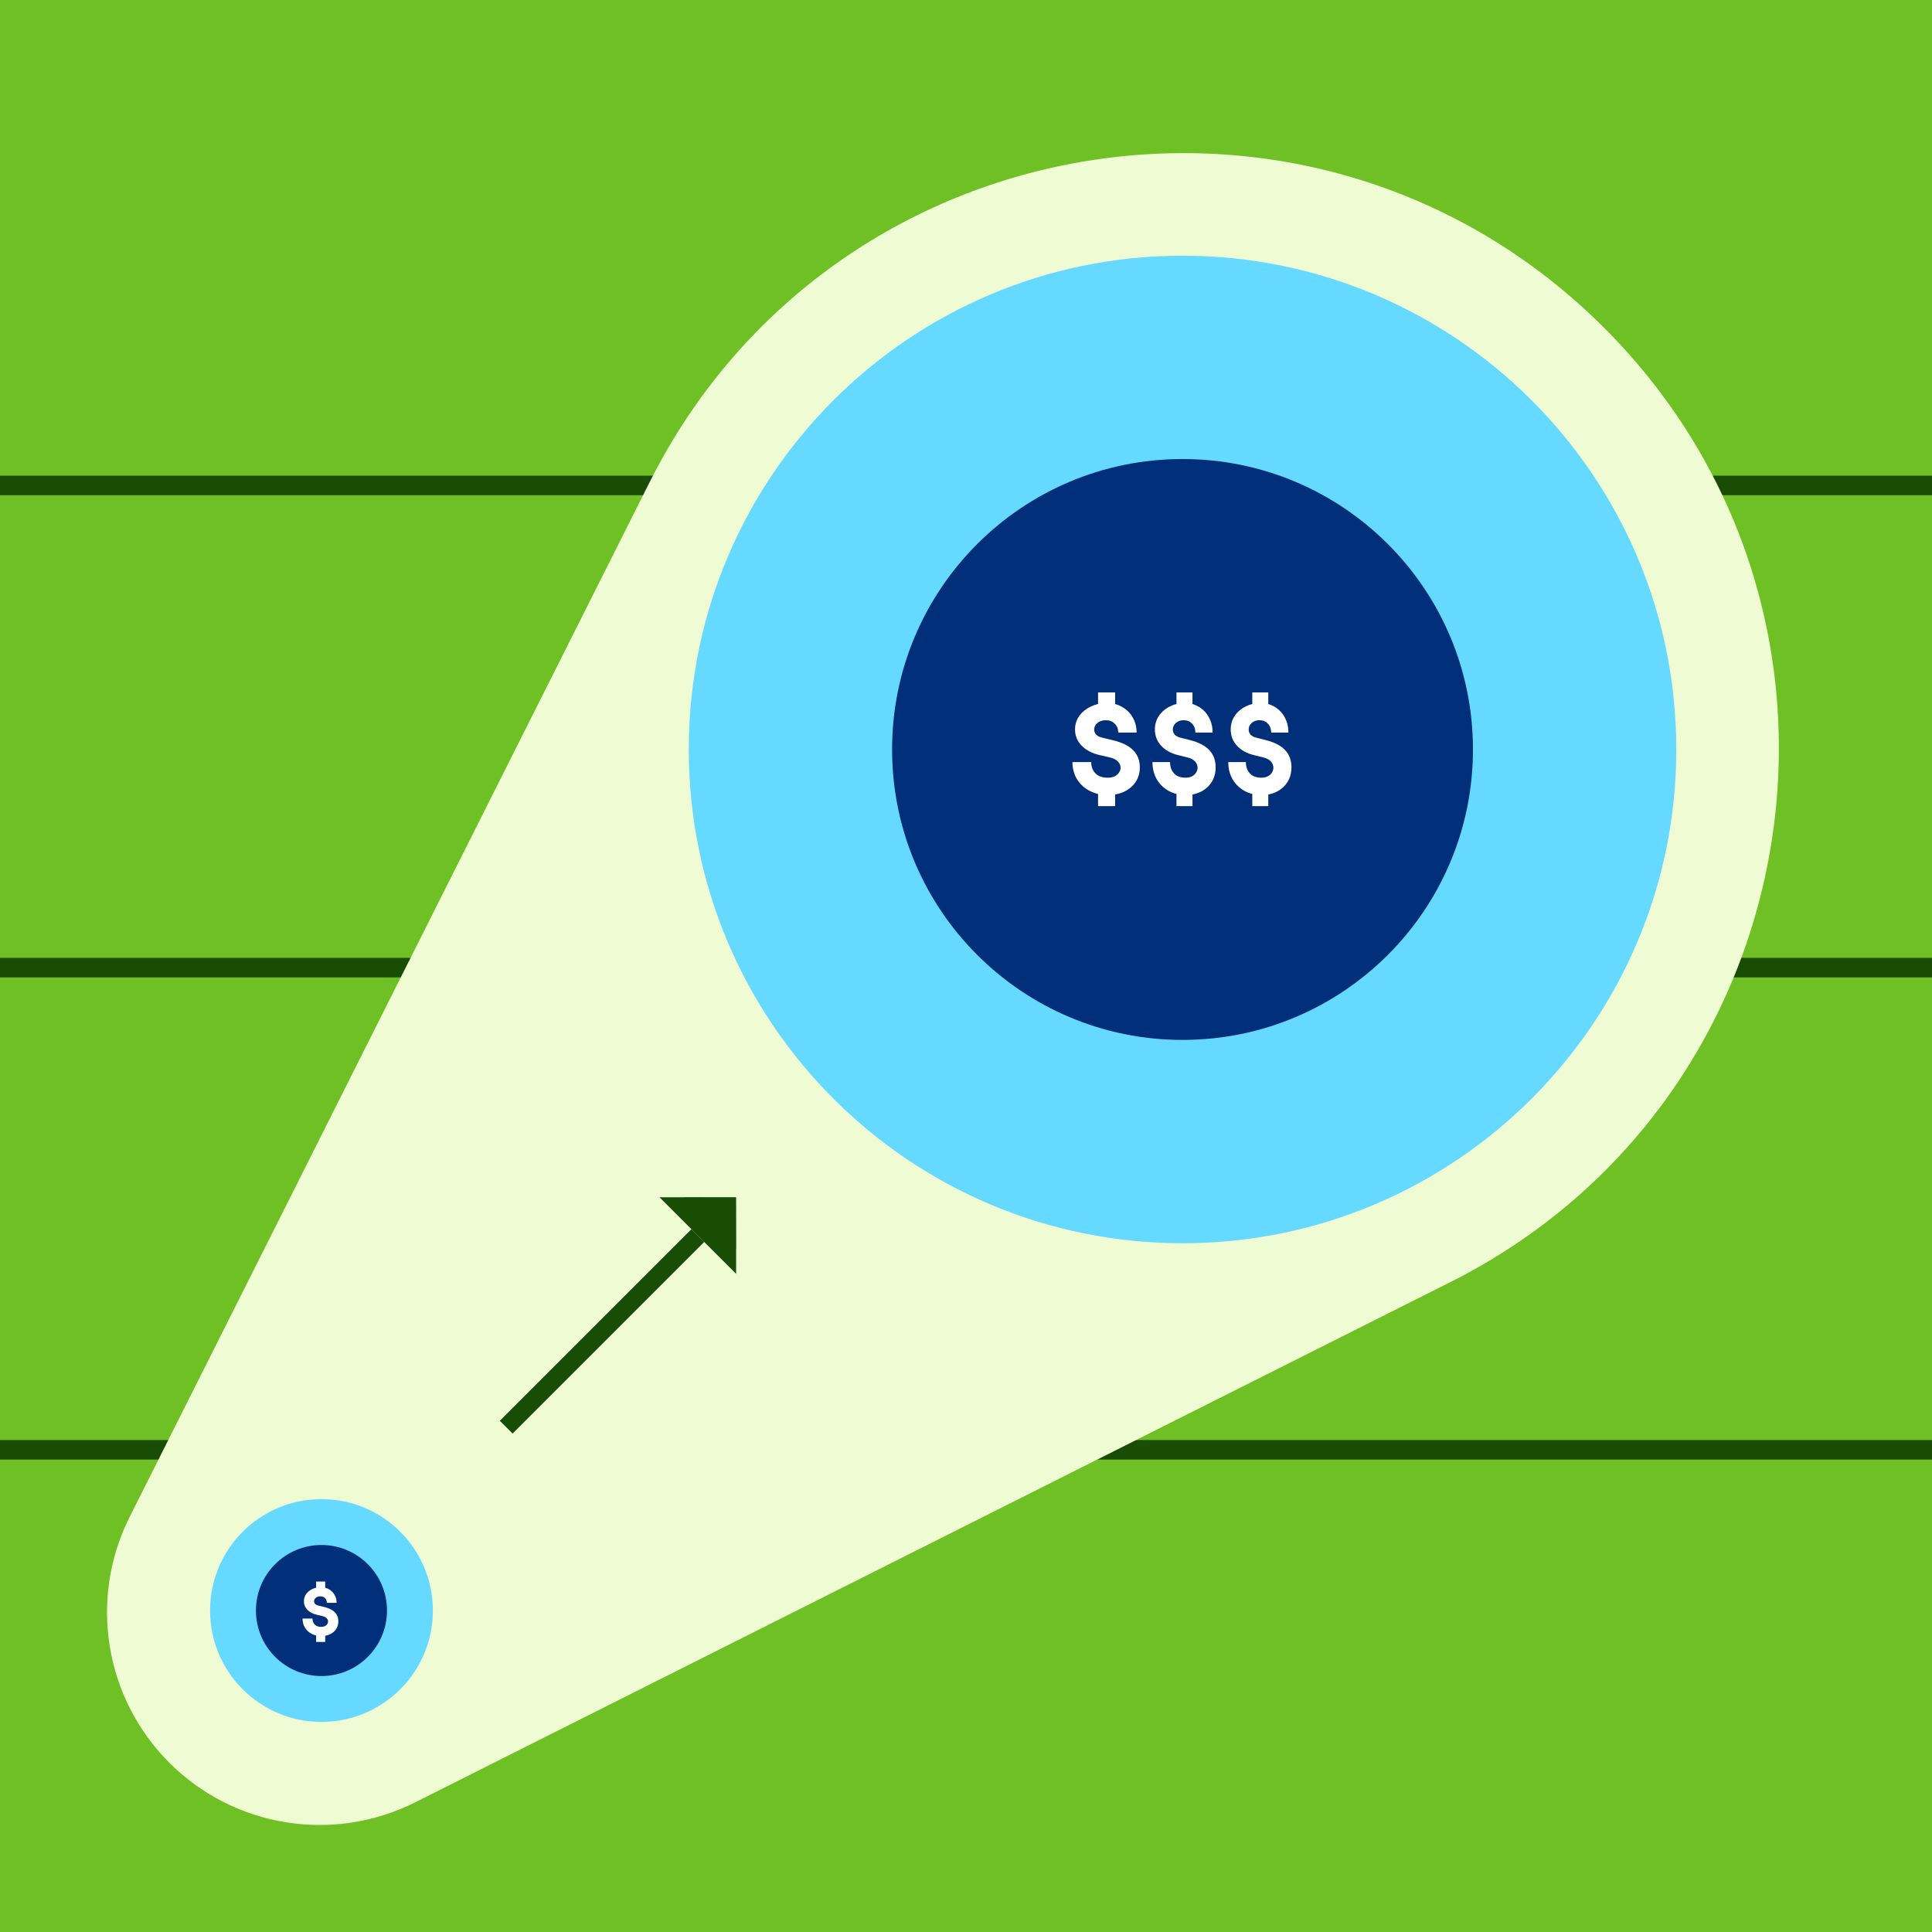
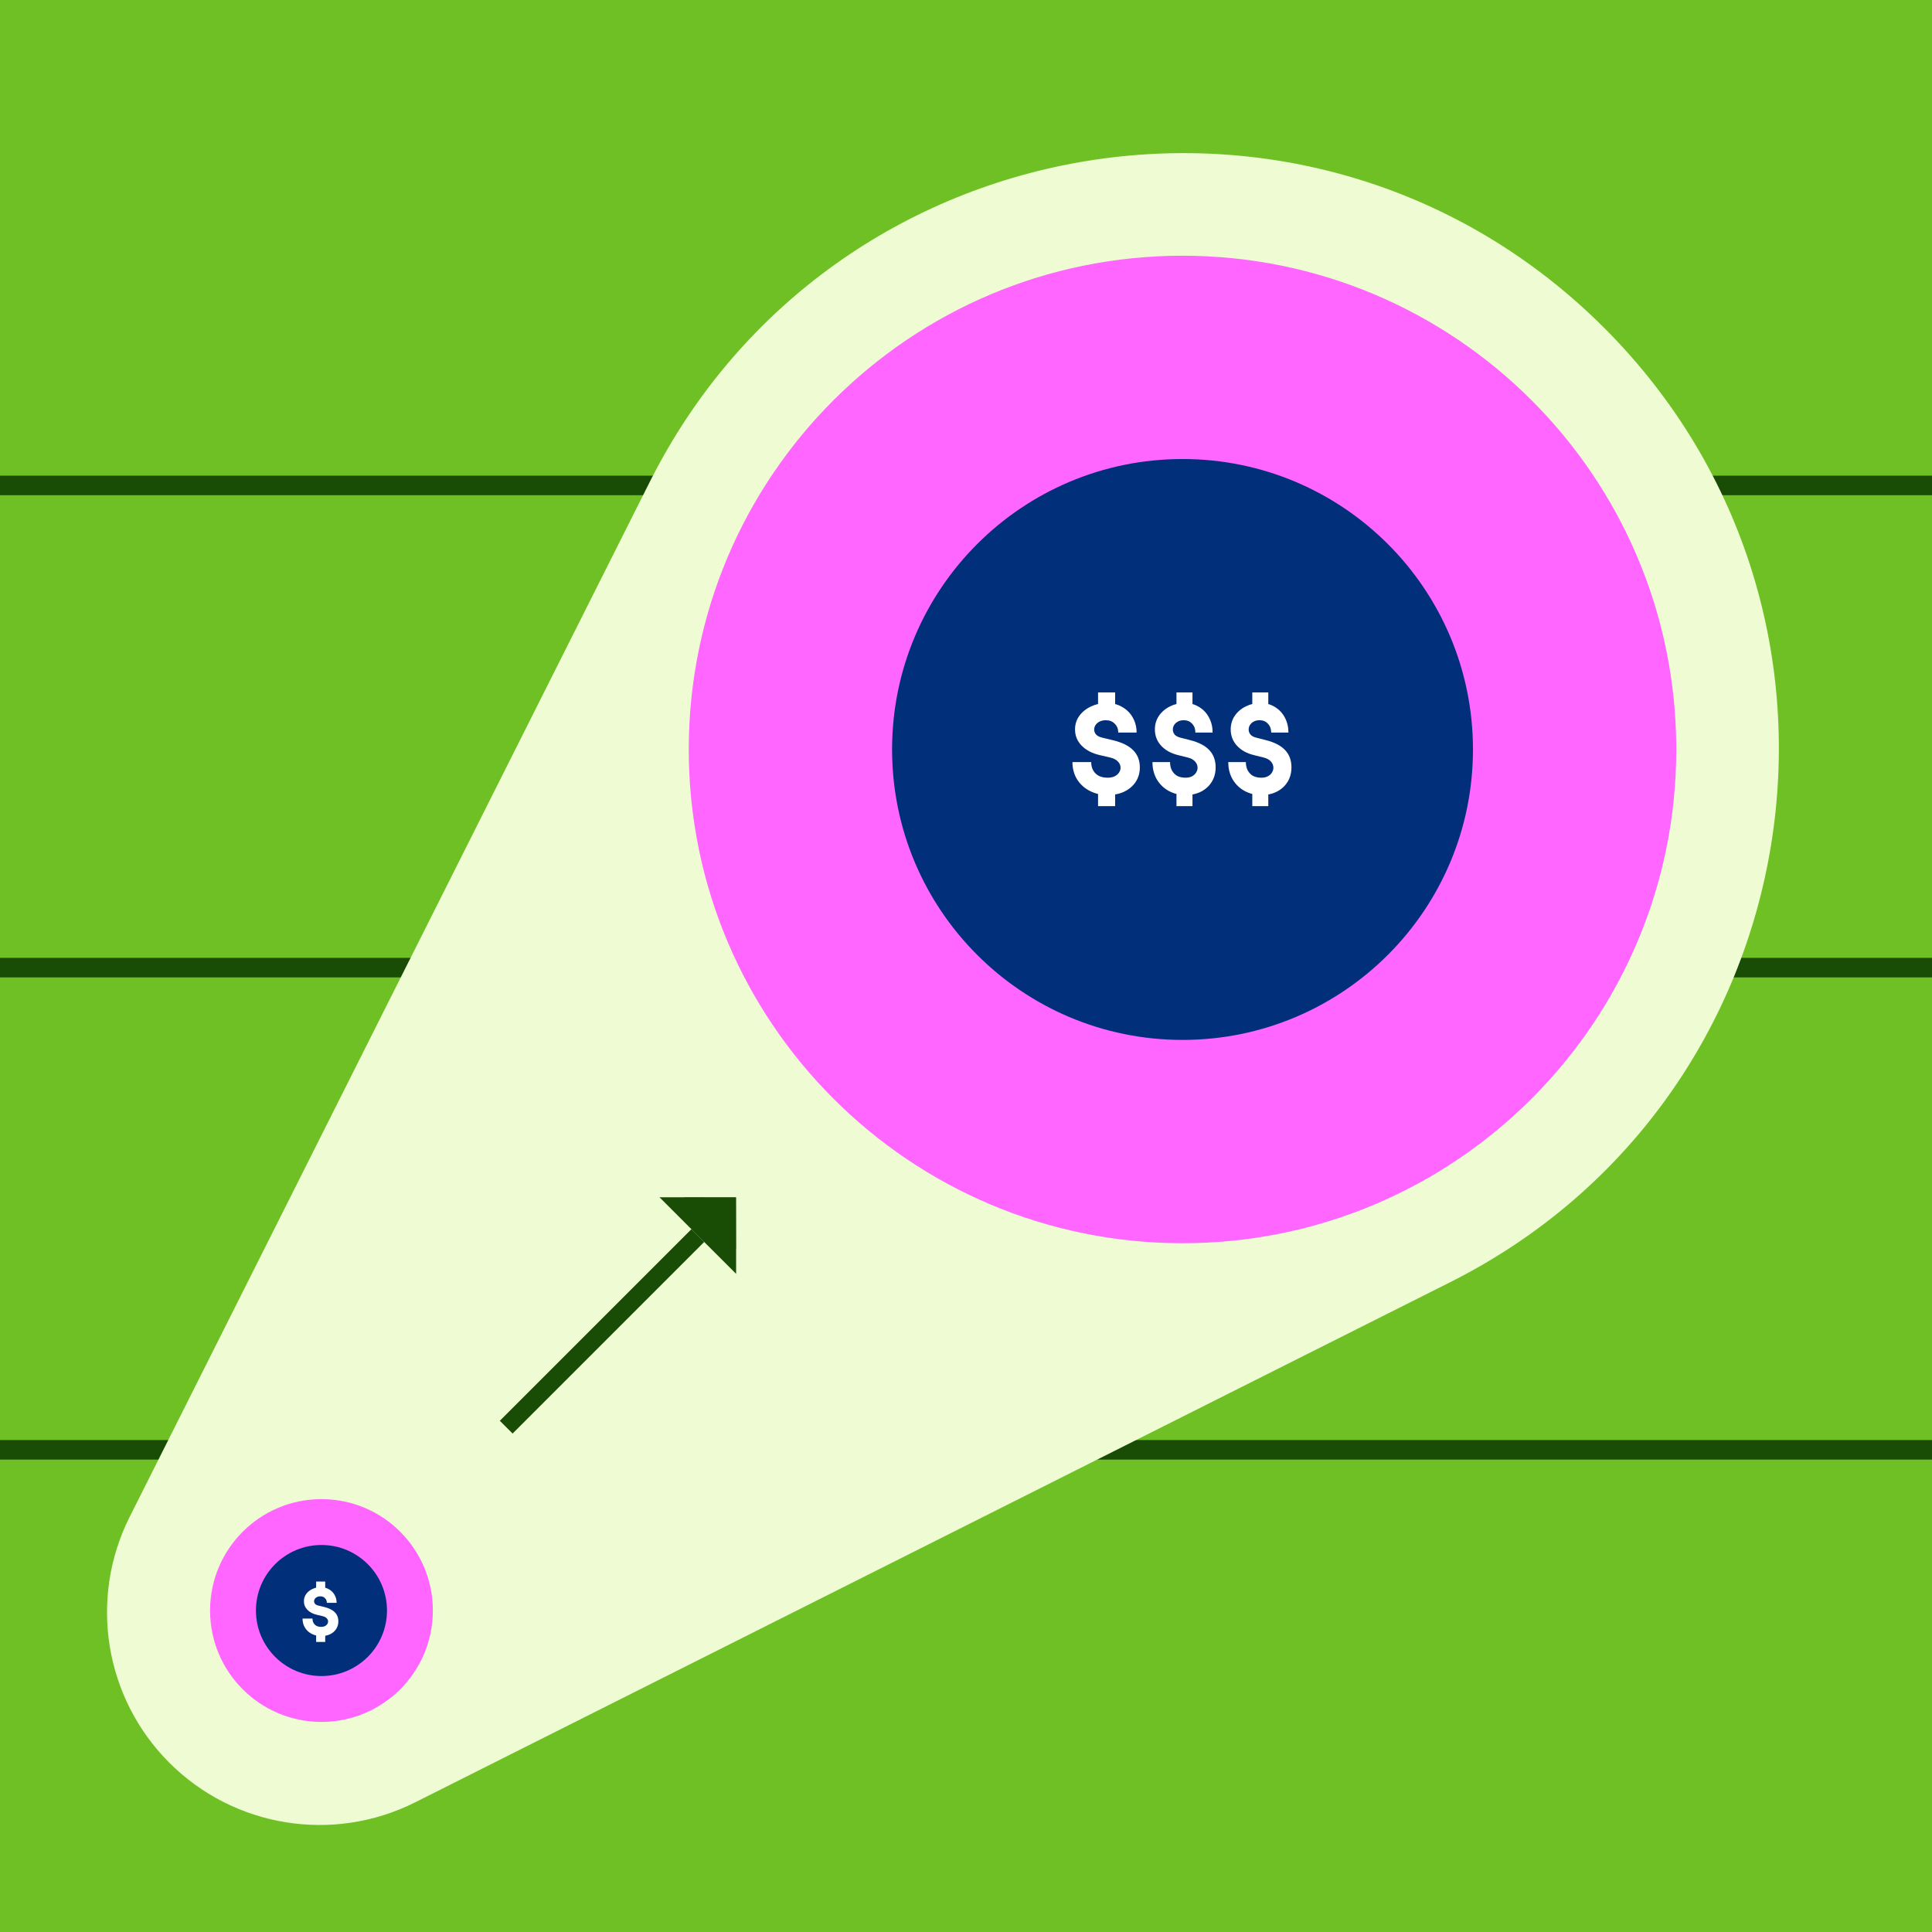
<svg xmlns="http://www.w3.org/2000/svg" width="593" height="593" viewBox="0 0 593 593" fill="none">
  <rect width="593" height="593" fill="#6FC025" />
  <path d="M0 297L593 297" stroke="#194D06" stroke-width="6" />
  <path d="M0 149L593 149" stroke="#194D06" stroke-width="6" />
  <path d="M0 445L593 445" stroke="#194D06" stroke-width="6" />
  <path fill-rule="evenodd" clip-rule="evenodd" d="M445.143 393.538L127.419 553.203C102.275 565.839 71.862 560.935 51.964 541.037C32.066 521.138 27.162 490.726 39.798 465.582L199.463 147.858C255.479 36.391 404.16 12.418 492.372 100.629C580.583 188.84 556.61 337.522 445.143 393.538Z" fill="#EFFBD3" />
-   <circle cx="98.67" cy="494.328" r="34.191" fill="#65D9FF" />
+   <circle cx="98.67" cy="494.328" r="34.191" fill="#ff65ff" />
  <circle cx="98.669" cy="494.327" r="20.113" fill="#012F7A" />
  <path d="M99.82 485.431V488.939H97.035V485.431H99.82ZM99.82 500.471V503.979H97.035V500.471H99.82ZM95.917 496.798C95.917 497.331 96.029 497.79 96.254 498.173C96.479 498.556 96.789 498.85 97.182 499.055C97.59 499.246 98.061 499.342 98.596 499.342C99.046 499.342 99.426 499.267 99.735 499.116C100.059 498.952 100.298 498.747 100.453 498.501C100.621 498.255 100.706 497.995 100.706 497.721C100.706 497.325 100.558 496.983 100.263 496.695C99.981 496.394 99.573 496.182 99.039 496.059L97.288 495.649C96.05 495.362 95.073 494.849 94.355 494.11C93.638 493.371 93.279 492.489 93.279 491.463C93.279 490.629 93.519 489.883 93.997 489.227C94.489 488.57 95.129 488.064 95.917 487.708C96.704 487.339 97.541 487.154 98.427 487.154C99.384 487.154 100.235 487.373 100.98 487.811C101.725 488.235 102.302 488.816 102.71 489.555C103.118 490.28 103.322 491.087 103.322 491.976H100.326C100.326 491.388 100.136 490.909 99.756 490.54C99.391 490.157 98.905 489.965 98.301 489.965C97.907 489.965 97.562 490.04 97.267 490.191C96.986 490.341 96.767 490.533 96.613 490.765C96.472 490.998 96.402 491.237 96.402 491.484C96.402 491.785 96.507 492.058 96.718 492.304C96.929 492.537 97.274 492.708 97.752 492.817L99.461 493.228C100.938 493.583 102.035 494.124 102.752 494.849C103.484 495.574 103.849 496.511 103.849 497.66C103.849 498.549 103.624 499.335 103.174 500.019C102.724 500.703 102.098 501.237 101.296 501.62C100.509 501.989 99.616 502.174 98.617 502.174C97.562 502.174 96.599 501.955 95.727 501.517C94.855 501.079 94.158 500.457 93.638 499.65C93.118 498.829 92.857 497.879 92.857 496.798H95.917Z" fill="white" />
  <path d="M214.182 379.24L155.373 438.049" stroke="#194D06" stroke-width="5.545" />
  <path d="M225.942 367.478L217.975 367.465L217.975 367.465L210.007 367.452L210.034 367.479L202.419 367.479L225.942 391.002L225.942 383.387L225.97 383.414L225.956 375.416L225.956 375.416L225.942 367.478Z" fill="#194D06" />
-   <circle cx="362.96" cy="230.042" r="151.551" fill="#65D9FF" />
+   <circle cx="362.96" cy="230.042" r="151.551" fill="#ff65ff" />
  <circle cx="362.959" cy="230.04" r="89.148" fill="#012F7A" />
  <path d="M342.273 212.528V219.131H337.032V212.528H342.273ZM342.273 240.83V247.432H337.032V240.83H342.273ZM334.928 233.918C334.928 234.922 335.14 235.785 335.564 236.505C335.987 237.226 336.569 237.779 337.31 238.166C338.078 238.526 338.965 238.706 339.97 238.706C340.817 238.706 341.532 238.565 342.114 238.281C342.723 237.973 343.173 237.586 343.464 237.123C343.781 236.66 343.94 236.171 343.94 235.656C343.94 234.909 343.662 234.266 343.107 233.725C342.577 233.159 341.81 232.76 340.804 232.528L337.509 231.756C335.18 231.216 333.34 230.25 331.991 228.86C330.641 227.471 329.966 225.81 329.966 223.88C329.966 222.31 330.416 220.907 331.316 219.671C332.242 218.436 333.446 217.483 334.928 216.814C336.411 216.119 337.985 215.772 339.653 215.772C341.452 215.772 343.054 216.183 344.456 217.007C345.859 217.805 346.944 218.899 347.712 220.289C348.479 221.653 348.863 223.172 348.863 224.845H343.226C343.226 223.738 342.868 222.837 342.154 222.142C341.466 221.422 340.553 221.061 339.414 221.061C338.673 221.061 338.025 221.203 337.469 221.486C336.94 221.769 336.53 222.129 336.238 222.567C335.974 223.005 335.841 223.455 335.841 223.918C335.841 224.485 336.04 224.999 336.437 225.463C336.834 225.9 337.482 226.222 338.382 226.428L341.598 227.2C344.377 227.87 346.441 228.886 347.791 230.25C349.167 231.615 349.856 233.378 349.856 235.54C349.856 237.213 349.432 238.693 348.585 239.98C347.738 241.267 346.56 242.271 345.052 242.992C343.57 243.687 341.889 244.034 340.01 244.034C338.025 244.034 336.212 243.623 334.571 242.799C332.93 241.975 331.62 240.804 330.641 239.285C329.662 237.741 329.172 235.952 329.172 233.918H334.928Z" fill="white" />
  <path d="M366.015 212.528V219.131H361.102V212.528H366.015ZM366.015 240.83V247.432H361.102V240.83H366.015ZM359.129 233.918C359.129 234.922 359.328 235.785 359.725 236.505C360.122 237.226 360.668 237.779 361.362 238.166C362.082 238.526 362.913 238.706 363.856 238.706C364.65 238.706 365.32 238.565 365.866 238.281C366.436 237.973 366.858 237.586 367.131 237.123C367.429 236.66 367.578 236.171 367.578 235.656C367.578 234.909 367.317 234.266 366.796 233.725C366.3 233.159 365.58 232.76 364.638 232.528L361.548 231.756C359.365 231.216 357.64 230.25 356.375 228.86C355.11 227.471 354.477 225.81 354.477 223.88C354.477 222.31 354.899 220.907 355.742 219.671C356.611 218.436 357.74 217.483 359.129 216.814C360.519 216.119 361.995 215.772 363.558 215.772C365.245 215.772 366.747 216.183 368.062 217.007C369.377 217.805 370.394 218.899 371.114 220.289C371.833 221.653 372.193 223.172 372.193 224.845H366.908C366.908 223.738 366.573 222.837 365.903 222.142C365.258 221.422 364.402 221.061 363.335 221.061C362.64 221.061 362.032 221.203 361.511 221.486C361.015 221.769 360.63 222.129 360.357 222.567C360.109 223.005 359.985 223.455 359.985 223.918C359.985 224.485 360.171 224.999 360.543 225.463C360.916 225.9 361.524 226.222 362.367 226.428L365.382 227.2C367.987 227.87 369.923 228.886 371.188 230.25C372.478 231.615 373.123 233.378 373.123 235.54C373.123 237.213 372.726 238.693 371.932 239.98C371.138 241.267 370.034 242.271 368.62 242.992C367.23 243.687 365.655 244.034 363.893 244.034C362.032 244.034 360.333 243.623 358.794 242.799C357.256 241.975 356.028 240.804 355.11 239.285C354.191 237.741 353.732 235.952 353.732 233.918H359.129Z" fill="white" />
  <path d="M389.285 212.528V219.131H384.372V212.528H389.285ZM389.285 240.83V247.432H384.372V240.83H389.285ZM382.4 233.918C382.4 234.922 382.598 235.785 382.995 236.505C383.392 237.226 383.938 237.779 384.633 238.166C385.352 238.526 386.184 238.706 387.126 238.706C387.92 238.706 388.59 238.565 389.136 238.281C389.707 237.973 390.129 237.586 390.402 237.123C390.699 236.66 390.848 236.171 390.848 235.656C390.848 234.909 390.588 234.266 390.067 233.725C389.57 233.159 388.851 232.76 387.908 232.528L384.819 231.756C382.635 231.216 380.911 230.25 379.645 228.86C378.38 227.471 377.747 225.81 377.747 223.88C377.747 222.31 378.169 220.907 379.013 219.671C379.881 218.436 381.01 217.483 382.4 216.814C383.789 216.119 385.265 215.772 386.829 215.772C388.516 215.772 390.017 216.183 391.332 217.007C392.647 217.805 393.665 218.899 394.384 220.289C395.104 221.653 395.463 223.172 395.463 224.845H390.178C390.178 223.738 389.843 222.837 389.173 222.142C388.528 221.422 387.672 221.061 386.605 221.061C385.911 221.061 385.303 221.203 384.782 221.486C384.285 221.769 383.901 222.129 383.628 222.567C383.38 223.005 383.256 223.455 383.256 223.918C383.256 224.485 383.442 224.999 383.814 225.463C384.186 225.9 384.794 226.222 385.638 226.428L388.652 227.2C391.258 227.87 393.193 228.886 394.459 230.25C395.749 231.615 396.394 233.378 396.394 235.54C396.394 237.213 395.997 238.693 395.203 239.98C394.409 241.267 393.305 242.271 391.89 242.992C390.501 243.687 388.925 244.034 387.164 244.034C385.303 244.034 383.603 243.623 382.065 242.799C380.526 241.975 379.298 240.804 378.38 239.285C377.462 237.741 377.003 235.952 377.003 233.918H382.4Z" fill="white" />
</svg>
